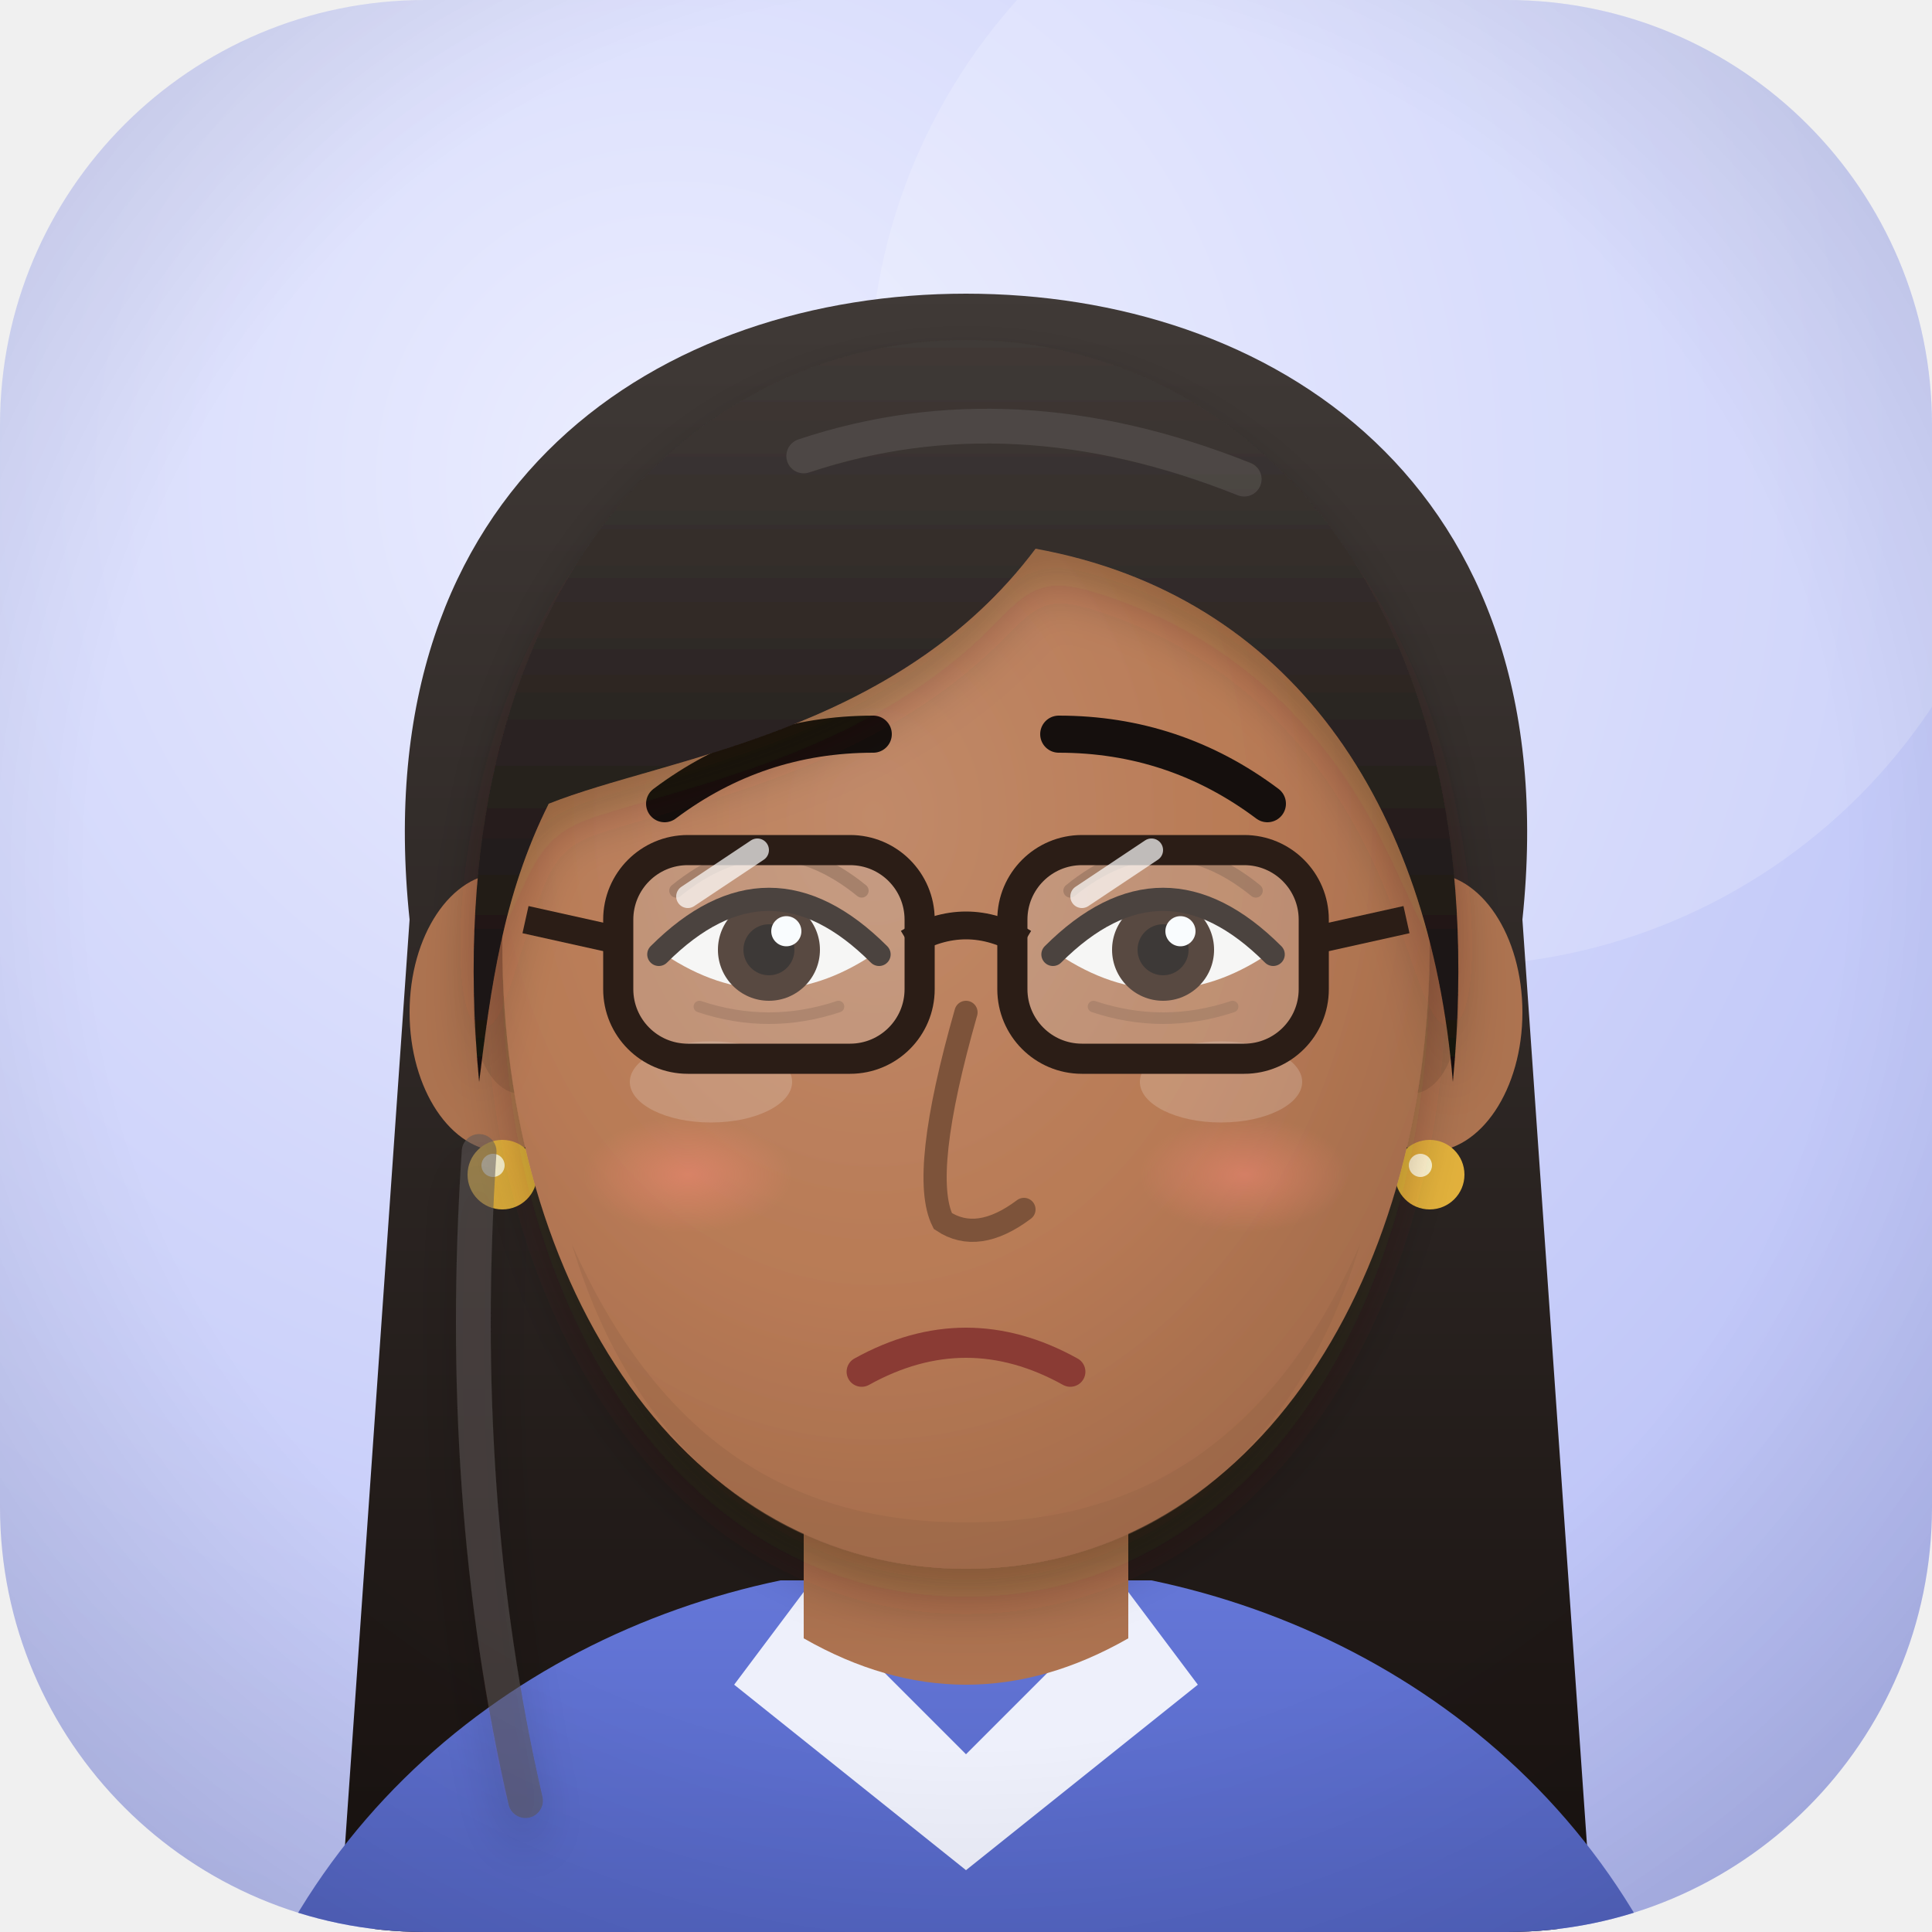
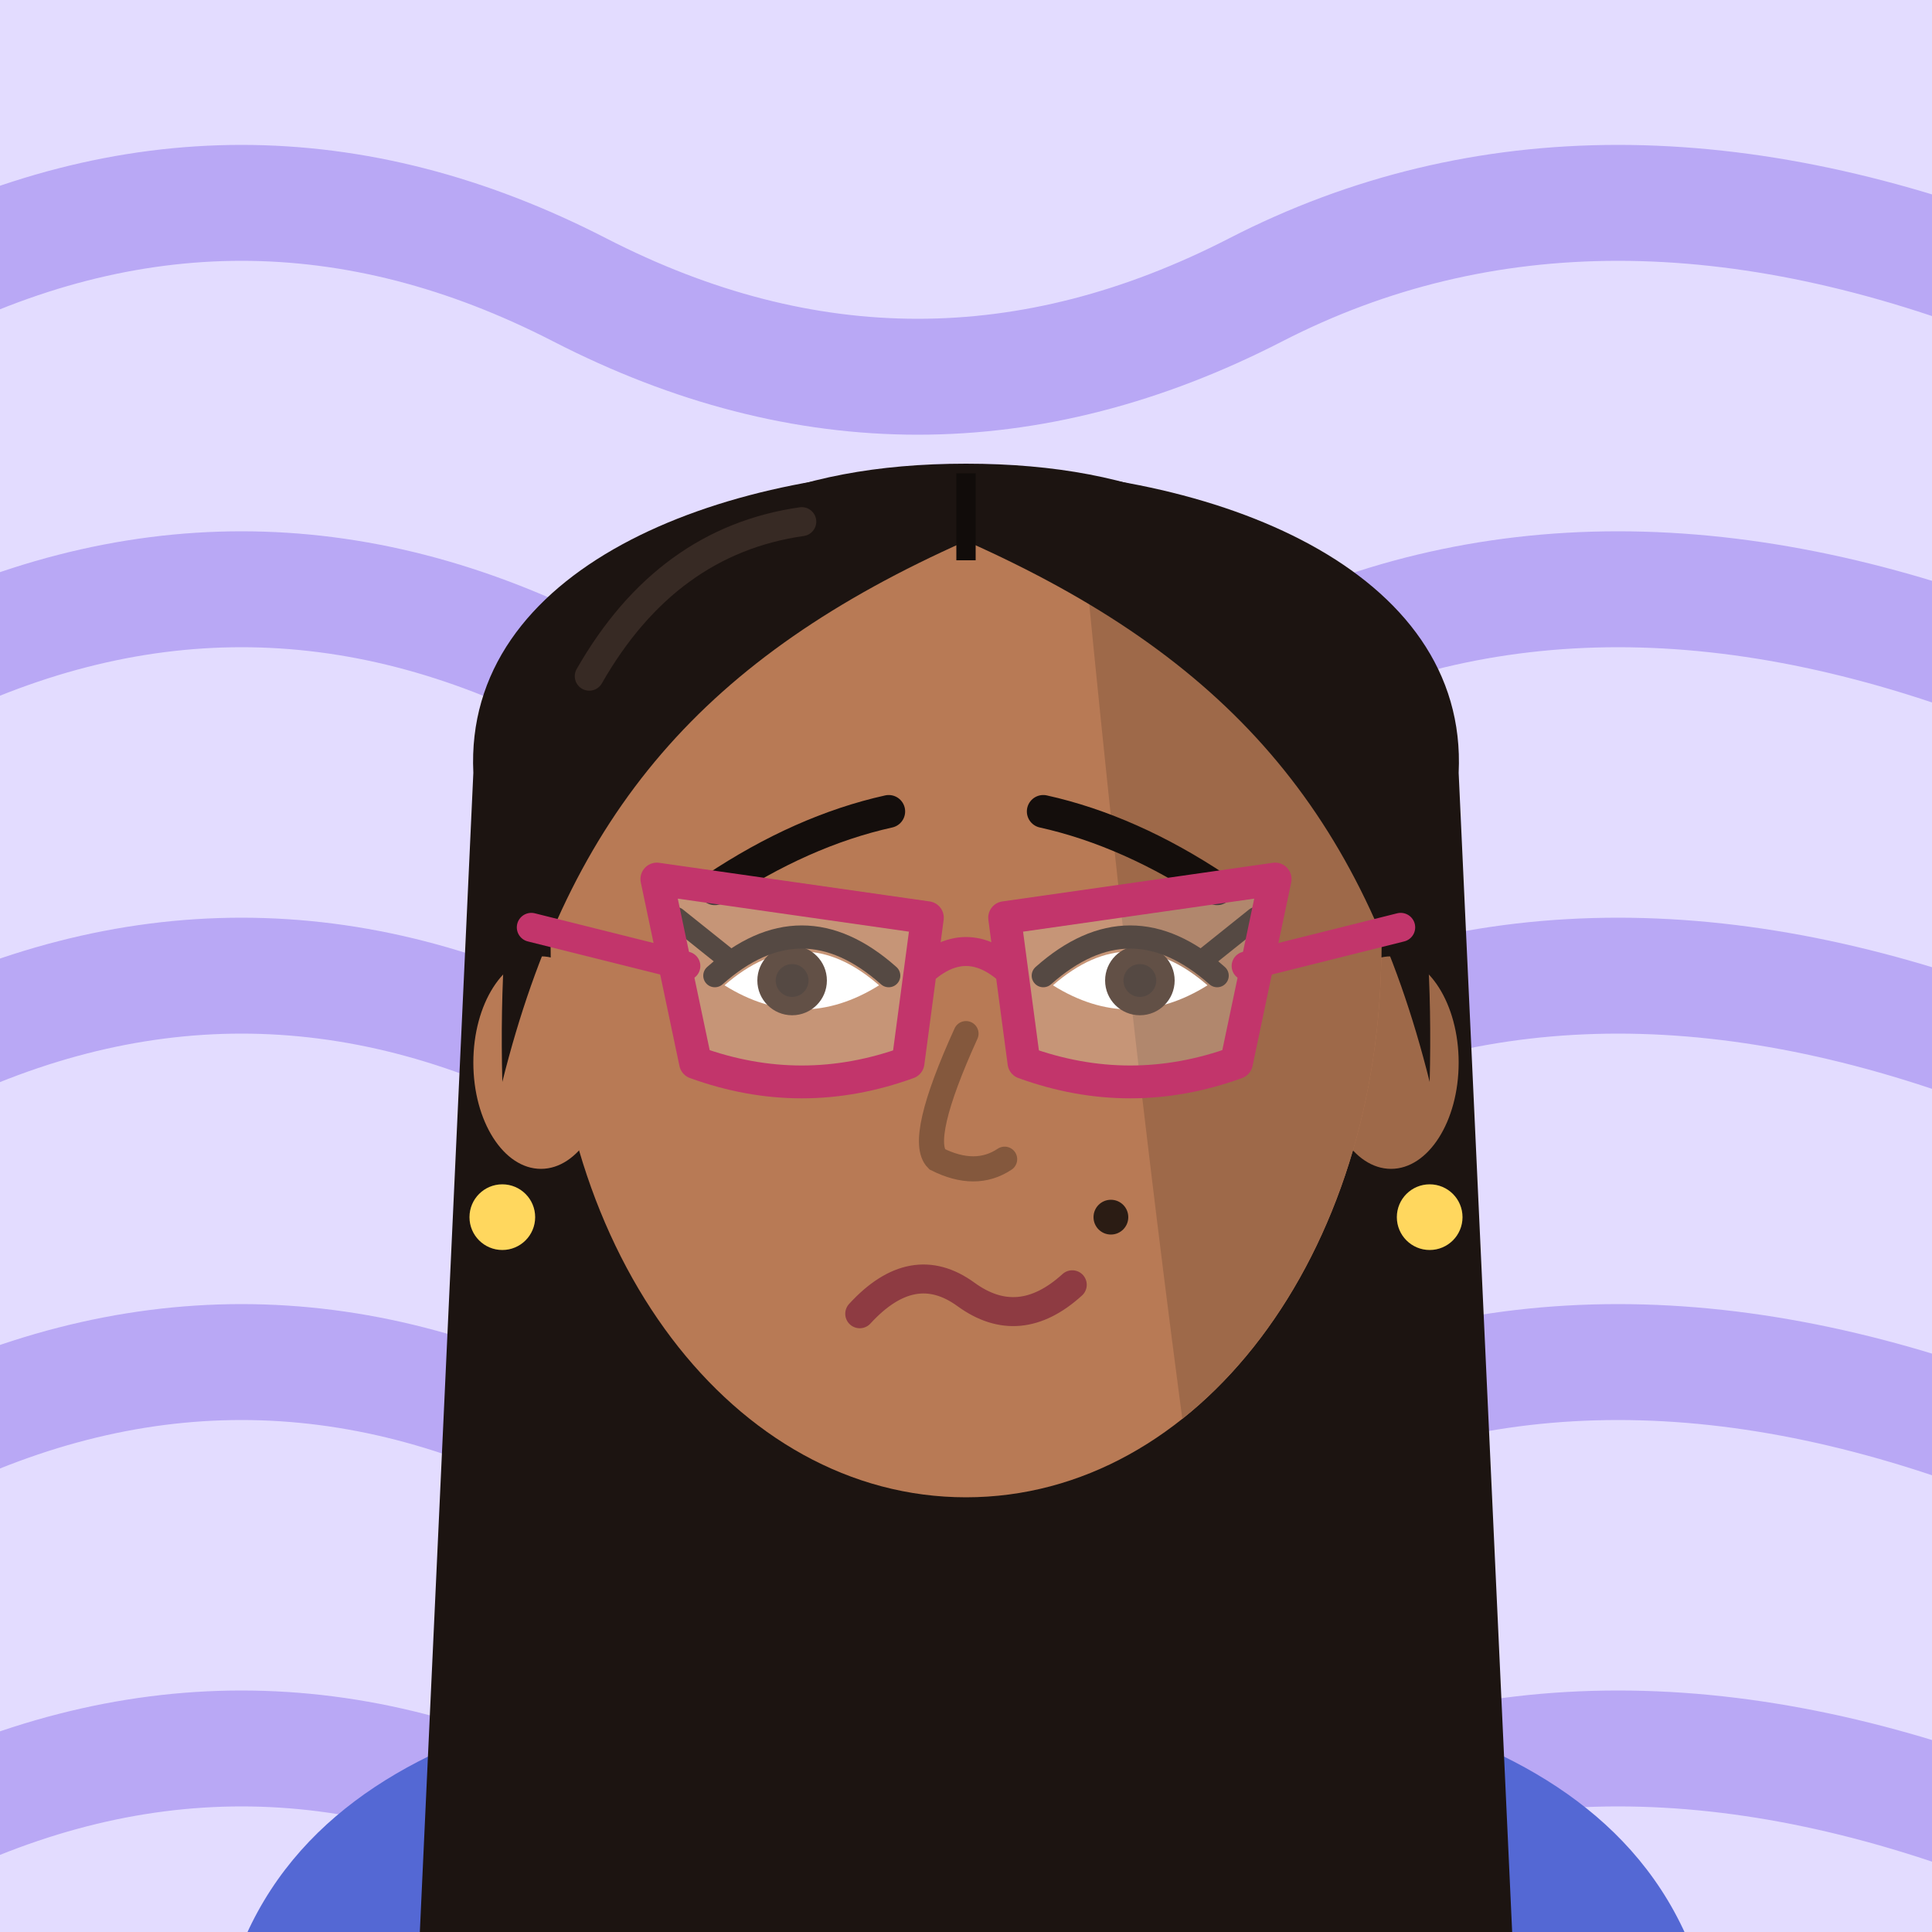
- <svg xmlns="http://www.w3.org/2000/svg" viewBox="0 0 200 200" width="200" height="200">
+ <svg xmlns="http://www.w3.org/2000/svg" viewBox="0 0 200 200">
  <defs>
-     <radialGradient id="p17bg" cx="0.35" cy="0.25" r="0.9">
-       <stop offset="0" stop-color="#eceeff" stop-opacity="1" />
-       <stop offset="1" stop-color="#b4bcf6" stop-opacity="1" />
-     </radialGradient>
-     <radialGradient id="p17sk" cx="0.4" cy="0.35" r="0.7">
-       <stop offset="0" stop-color="#c18a69" stop-opacity="1" />
-       <stop offset="0.6" stop-color="#b87a55" stop-opacity="1" />
-       <stop offset="1" stop-color="#a26b4b" stop-opacity="1" />
-     </radialGradient>
-     <linearGradient id="p17nk" x1="0" y1="0" x2="0" y2="1">
-       <stop offset="0" stop-color="#976446" stop-opacity="1" />
-       <stop offset="1" stop-color="#af7451" stop-opacity="1" />
-     </linearGradient>
-     <linearGradient id="p17hr" x1="0" y1="0" x2="0" y2="1">
-       <stop offset="0" stop-color="#403a37" stop-opacity="1" />
-       <stop offset="1" stop-color="#17100e" stop-opacity="1" />
-     </linearGradient>
-     <linearGradient id="p17cl" x1="0" y1="0" x2="0" y2="1">
-       <stop offset="0" stop-color="#6577d8" stop-opacity="1" />
-       <stop offset="1" stop-color="#4758b4" stop-opacity="1" />
-     </linearGradient>
-     <radialGradient id="p17bl" cx="0.5" cy="0.5" r="0.5">
-       <stop offset="0" stop-color="#ff8b7a" stop-opacity="0.45" />
-       <stop offset="1" stop-color="#ff8b7a" stop-opacity="0" />
-     </radialGradient>
-     <radialGradient id="p17vg" cx="0.5" cy="0.45" r="0.75">
-       <stop offset="0.6" stop-color="#000" stop-opacity="0" />
-       <stop offset="1" stop-color="#000" stop-opacity="0.16" />
-     </radialGradient>
-     <clipPath id="p17cp">
-       <rect width="200" height="200" rx="44" />
+     <clipPath id="c614400216">
+       <path d="M100 40 C130 40 143 62 143 88 C143 120 124 145 100 145 C76 145 57 120 57 88 C57 62 70 40 100 40 Z" />
    </clipPath>
-     <filter id="p17rm" x="-20%" y="-20%" width="140%" height="140%">
-       <feDropShadow dx="0" dy="2.5" stdDeviation="2.2" flood-color="#2b1a10" flood-opacity="0.28" />
-     </filter>
+     <clipPath id="c614400216f">
+       <rect width="200" height="200" />
+     </clipPath>
  </defs>
-   <g clip-path="url(#p17cp)">
-     <rect width="200" height="200" fill="url(#p17bg)" />
-     <circle cx="150" cy="40" r="60" fill="#fff" opacity="0.18" />
-     <g transform="translate(100 112) scale(1.2) translate(-100 -104)">
-       <path d="M52 90 C48 52 74 36 100 36 C126 36 152 52 148 90 L154 176 Q128 186 116 170 L84 170 Q72 186 46 176 Z" fill="url(#p17hr)" />
-       <path d="M34 200 C38 170 60 152 84 147 L116 147 C140 152 162 170 166 200 Z" fill="url(#p17cl)" />
-       <path d="M86 148 L100 162 L114 148 L120 156 L100 172 L80 156 Z" fill="#eef0fb" />
-       <path d="M86 130 L86 152 Q100 160 114 152 L114 130 Z" fill="url(#p17nk)" />
-       <path d="M86 140 Q100 150 114 140 L114 134 Q100 144 86 134 Z" fill="#8a5c40" opacity="0.35" />
-       <ellipse cx="60" cy="98" rx="8" ry="12" fill="#ad7350" />
-       <ellipse cx="61.5" cy="98" rx="4" ry="7" fill="#936244" opacity="0.6" />
-       <ellipse cx="140" cy="98" rx="8" ry="12" fill="#ad7350" />
-       <ellipse cx="138.5" cy="98" rx="4" ry="7" fill="#936244" opacity="0.6" />
-       <circle cx="60" cy="112" r="3" fill="#e2b13c" />
-       <circle cx="59.2" cy="111.2" r="1" fill="#fff6d0" />
-       <circle cx="140" cy="112" r="3" fill="#e2b13c" />
-       <circle cx="139.2" cy="111.2" r="1" fill="#fff6d0" />
-       <path d="M100 46 C126 46 140 64 140 92 C140 122 124 146 100 146 C76 146 60 122 60 92 C60 64 74 46 100 46 Z" fill="url(#p17sk)" filter="url(#p17rm)" />
-       <path d="M66 118 C72 138 86 146 100 146 C114 146 128 138 134 118 C126 136 114 142 100 142 C86 142 74 136 66 118 Z" fill="#936244" opacity="0.35" />
-       <ellipse cx="78" cy="104" rx="7" ry="3.5" fill="#fff" opacity="0.18" />
-       <ellipse cx="122" cy="104" rx="7" ry="3.5" fill="#fff" opacity="0.18" />
-       <ellipse cx="76" cy="112" rx="9" ry="5" fill="url(#p17bl)" />
-       <ellipse cx="124" cy="112" rx="9" ry="5" fill="url(#p17bl)" />
-       <path d="M74 80 Q82 74 92 74" stroke="#150f0d" stroke-width="3.2" fill="none" stroke-linecap="round" />
-       <path d="M126 80 Q118 74 108 74" stroke="#150f0d" stroke-width="3.2" fill="none" stroke-linecap="round" />
-       <path d="M74 93 Q83 84 92 93 Q83 99 74 93 Z" fill="#fbf8f4" />
-       <circle cx="83" cy="92.6" r="4.4" fill="#3b2418" />
-       <circle cx="83" cy="92.6" r="2.2" fill="#1a110c" />
-       <circle cx="84.5" cy="91" r="1.3" fill="#fff" />
-       <path d="M73.5 93 Q83 83.5 92.5 93" stroke="#2b1d16" stroke-width="2" fill="none" stroke-linecap="round" />
-       <path d="M75 87.5 Q83 81 91 87.5" stroke="#81553b" stroke-width="1.2" fill="none" opacity="0.6" stroke-linecap="round" />
-       <path d="M77 97.5 Q83 99.5 89 97.5" stroke="#8a5c40" stroke-width="1" fill="none" opacity="0.5" stroke-linecap="round" />
-       <path d="M108 93 Q117 84 126 93 Q117 99 108 93 Z" fill="#fbf8f4" />
-       <circle cx="117" cy="92.6" r="4.4" fill="#3b2418" />
-       <circle cx="117" cy="92.6" r="2.2" fill="#1a110c" />
-       <circle cx="118.5" cy="91" r="1.3" fill="#fff" />
-       <path d="M107.5 93 Q117 83.5 126.5 93" stroke="#2b1d16" stroke-width="2" fill="none" stroke-linecap="round" />
-       <path d="M109 87.5 Q117 81 125 87.5" stroke="#81553b" stroke-width="1.2" fill="none" opacity="0.6" stroke-linecap="round" />
-       <path d="M111 97.5 Q117 99.5 123 97.5" stroke="#8a5c40" stroke-width="1" fill="none" opacity="0.5" stroke-linecap="round" />
-       <path d="M100 98 Q96 112 98 116 Q101 118 105 115" stroke="#7d533a" stroke-width="2" fill="none" stroke-linecap="round" />
-       <path d="M91 129 Q100 124 109 129" stroke="#8a3b34" stroke-width="2.6" fill="none" stroke-linecap="round" />
-       <g filter="url(#p17rm)">
-         <path d="M58 104 C54 62 76 40 100 40 C124 40 146 62 142 104 C140 80 128 62 106 58 C94 74 74 76 64 80 C60 88 59 96 58 104 Z" fill="url(#p17hr)" />
-         <path d="M86 50 Q104 44 124 52" stroke="#5c5654" stroke-width="3" fill="none" stroke-linecap="round" opacity="0.55" />
-         <path d="M58 110 Q56 140 62 166" stroke="#5c5654" stroke-width="3" fill="none" stroke-linecap="round" opacity="0.55" />
+   <g clip-path="url(#c614400216f)">
+     <rect width="200" height="200" fill="#e3dcff" />
+     <g fill="none" stroke="#b9a8f5" stroke-width="12">
+       <path d="M-10 30 Q25 12 60 30 T130 30 T210 30" />
+       <path d="M-10 70 Q25 52 60 70 T130 70 T210 70" />
+       <path d="M-10 110 Q25 92 60 110 T130 110 T210 110" />
+       <path d="M-10 150 Q25 132 60 150 T130 150 T210 150" />
+       <path d="M-10 190 Q25 172 60 190 T130 190 T210 190" />
+     </g>
+     <g transform="translate(0 10)">
+       <path d="M84 129 L84 167 Q100 179 116 167 L116 129 Z" fill="#9b6647" />
+       <path d="M22 208 C22 171 58 165 84 163 Q100 175 116 163 C142 165 178 171 178 208 Z" fill="#5468d4" />
+       <path d="M84 163 L100 191 L116 163 Q100 175 84 163 Z" fill="#eef0fb" />
+       <path d="M82 161 L70 175 L92 185 L100 173 Z" fill="#eef0fb" />
+       <path d="M118 161 L130 175 L108 185 L100 173 Z" fill="#eef0fb" />
+       <g transform="rotate(0 100 145)">
+         <path d="M49 70 C47 28 153 28 151 70 L157 200 L43 200 Z" fill="#1c1411" />
+         <ellipse cx="56" cy="100" rx="7" ry="11" fill="#b87a55" />
+         <ellipse cx="144" cy="100" rx="7" ry="11" fill="#9e6949" />
+         <path d="M100 40 C130 40 143 62 143 88 C143 120 124 145 100 145 C76 145 57 120 57 88 C57 62 70 40 100 40 Z" fill="#b87a55" />
+         <g clip-path="url(#c614400216)">
+           <path d="M108 0 L200 0 L200 200 L132 200 Q118 120 108 0 Z" fill="#9e6949" />
+         </g>
+         <path d="M100 38 C63 38 51 62 52 102 C59 74 73 58 100 46 C127 58 141 74 148 102 C149 62 137 38 100 38 Z" fill="#1c1411" />
+         <path d="M100 39 L100 48" stroke="#110c0a" stroke-width="2" />
+         <path d="M61 60 Q69 46 83 44" fill="none" stroke="#4a3830" stroke-width="3" stroke-linecap="round" opacity="0.6" />
+         <path d="M92 74 Q83 76 74 82" fill="none" stroke="#140e0c" stroke-width="3.4" stroke-linecap="round" />
+         <path d="M108 74 Q117 76 126 82" fill="none" stroke="#140e0c" stroke-width="3.4" stroke-linecap="round" />
+         <path d="M75 92 Q83 85 91 92 Q83 97 75 92 Z" fill="#fff" />
+         <circle cx="82" cy="91.5" r="3.6" fill="#3b2418" />
+         <circle cx="82" cy="91.5" r="1.7" fill="#2b1c14" />
+         <path d="M74 91 Q83 83 92 91" fill="none" stroke="#2b1c14" stroke-width="2.4" stroke-linecap="round" />
+         <path d="M109 92 Q117 85 125 92 Q117 97 109 92 Z" fill="#fff" />
+         <circle cx="118" cy="91.5" r="3.6" fill="#3b2418" />
+         <circle cx="118" cy="91.5" r="1.7" fill="#2b1c14" />
+         <path d="M108 91 Q117 83 126 91" fill="none" stroke="#2b1c14" stroke-width="2.4" stroke-linecap="round" />
+         <path d="M75 89 l-5 -4" stroke="#2b1c14" stroke-width="2.2" stroke-linecap="round" />
+         <path d="M125 89 l5 -4" stroke="#2b1c14" stroke-width="2.2" stroke-linecap="round" />
+         <path d="M100 97 Q95 108 97 110 Q101 112 104 110" fill="none" stroke="#84583d" stroke-width="2.6" stroke-linecap="round" />
+         <path d="M89 126 Q94.5 120 100 124 Q105.5 128 111 123" fill="none" stroke="#8e3b42" stroke-width="3" stroke-linecap="round" />
+         <path d="M96 85 L68 81 L72 100 Q83 104 94 100 Z" fill="rgba(255,255,255,0.2)" stroke="#c2356b" stroke-width="3.4" stroke-linejoin="round" />
+         <path d="M104 85 L132 81 L128 100 Q117 104 106 100 Z" fill="rgba(255,255,255,0.2)" stroke="#c2356b" stroke-width="3.4" stroke-linejoin="round" />
+         <path d="M95 91 Q100 86 105 91" fill="none" stroke="#c2356b" stroke-width="3" />
+         <path d="M71 90 L55 86 M129 90 L145 86" stroke="#c2356b" stroke-width="3" stroke-linecap="round" />
+         <circle cx="52" cy="116" r="3.4" fill="#ffd75e" stroke="#ffd75e" stroke-width="0" />
+         <circle cx="148" cy="116" r="3.4" fill="#ffd75e" stroke="#ffd75e" stroke-width="0" />
+         <circle cx="115" cy="116" r="1.8" fill="#2b1c14" />
      </g>
-       <rect x="70" y="84" width="26" height="18" rx="6" fill="#dfeffa" fill-opacity="0.18" stroke="#2b1d16" stroke-width="2.6" />
-       <rect x="104" y="84" width="26" height="18" rx="6" fill="#dfeffa" fill-opacity="0.18" stroke="#2b1d16" stroke-width="2.6" />
-       <path d="M95 92 Q100 89 105 92" stroke="#2b1d16" stroke-width="2.4" fill="none" />
-       <path d="M71 92 L62 90 M129 92 L138 90" stroke="#2b1d16" stroke-width="2.4" />
-       <path d="M76 88 L82 84 M110 88 L116 84" stroke="#fff" stroke-width="2" stroke-linecap="round" opacity="0.7" />
    </g>
-     <rect width="200" height="200" fill="url(#p17vg)" />
  </g>
</svg>
